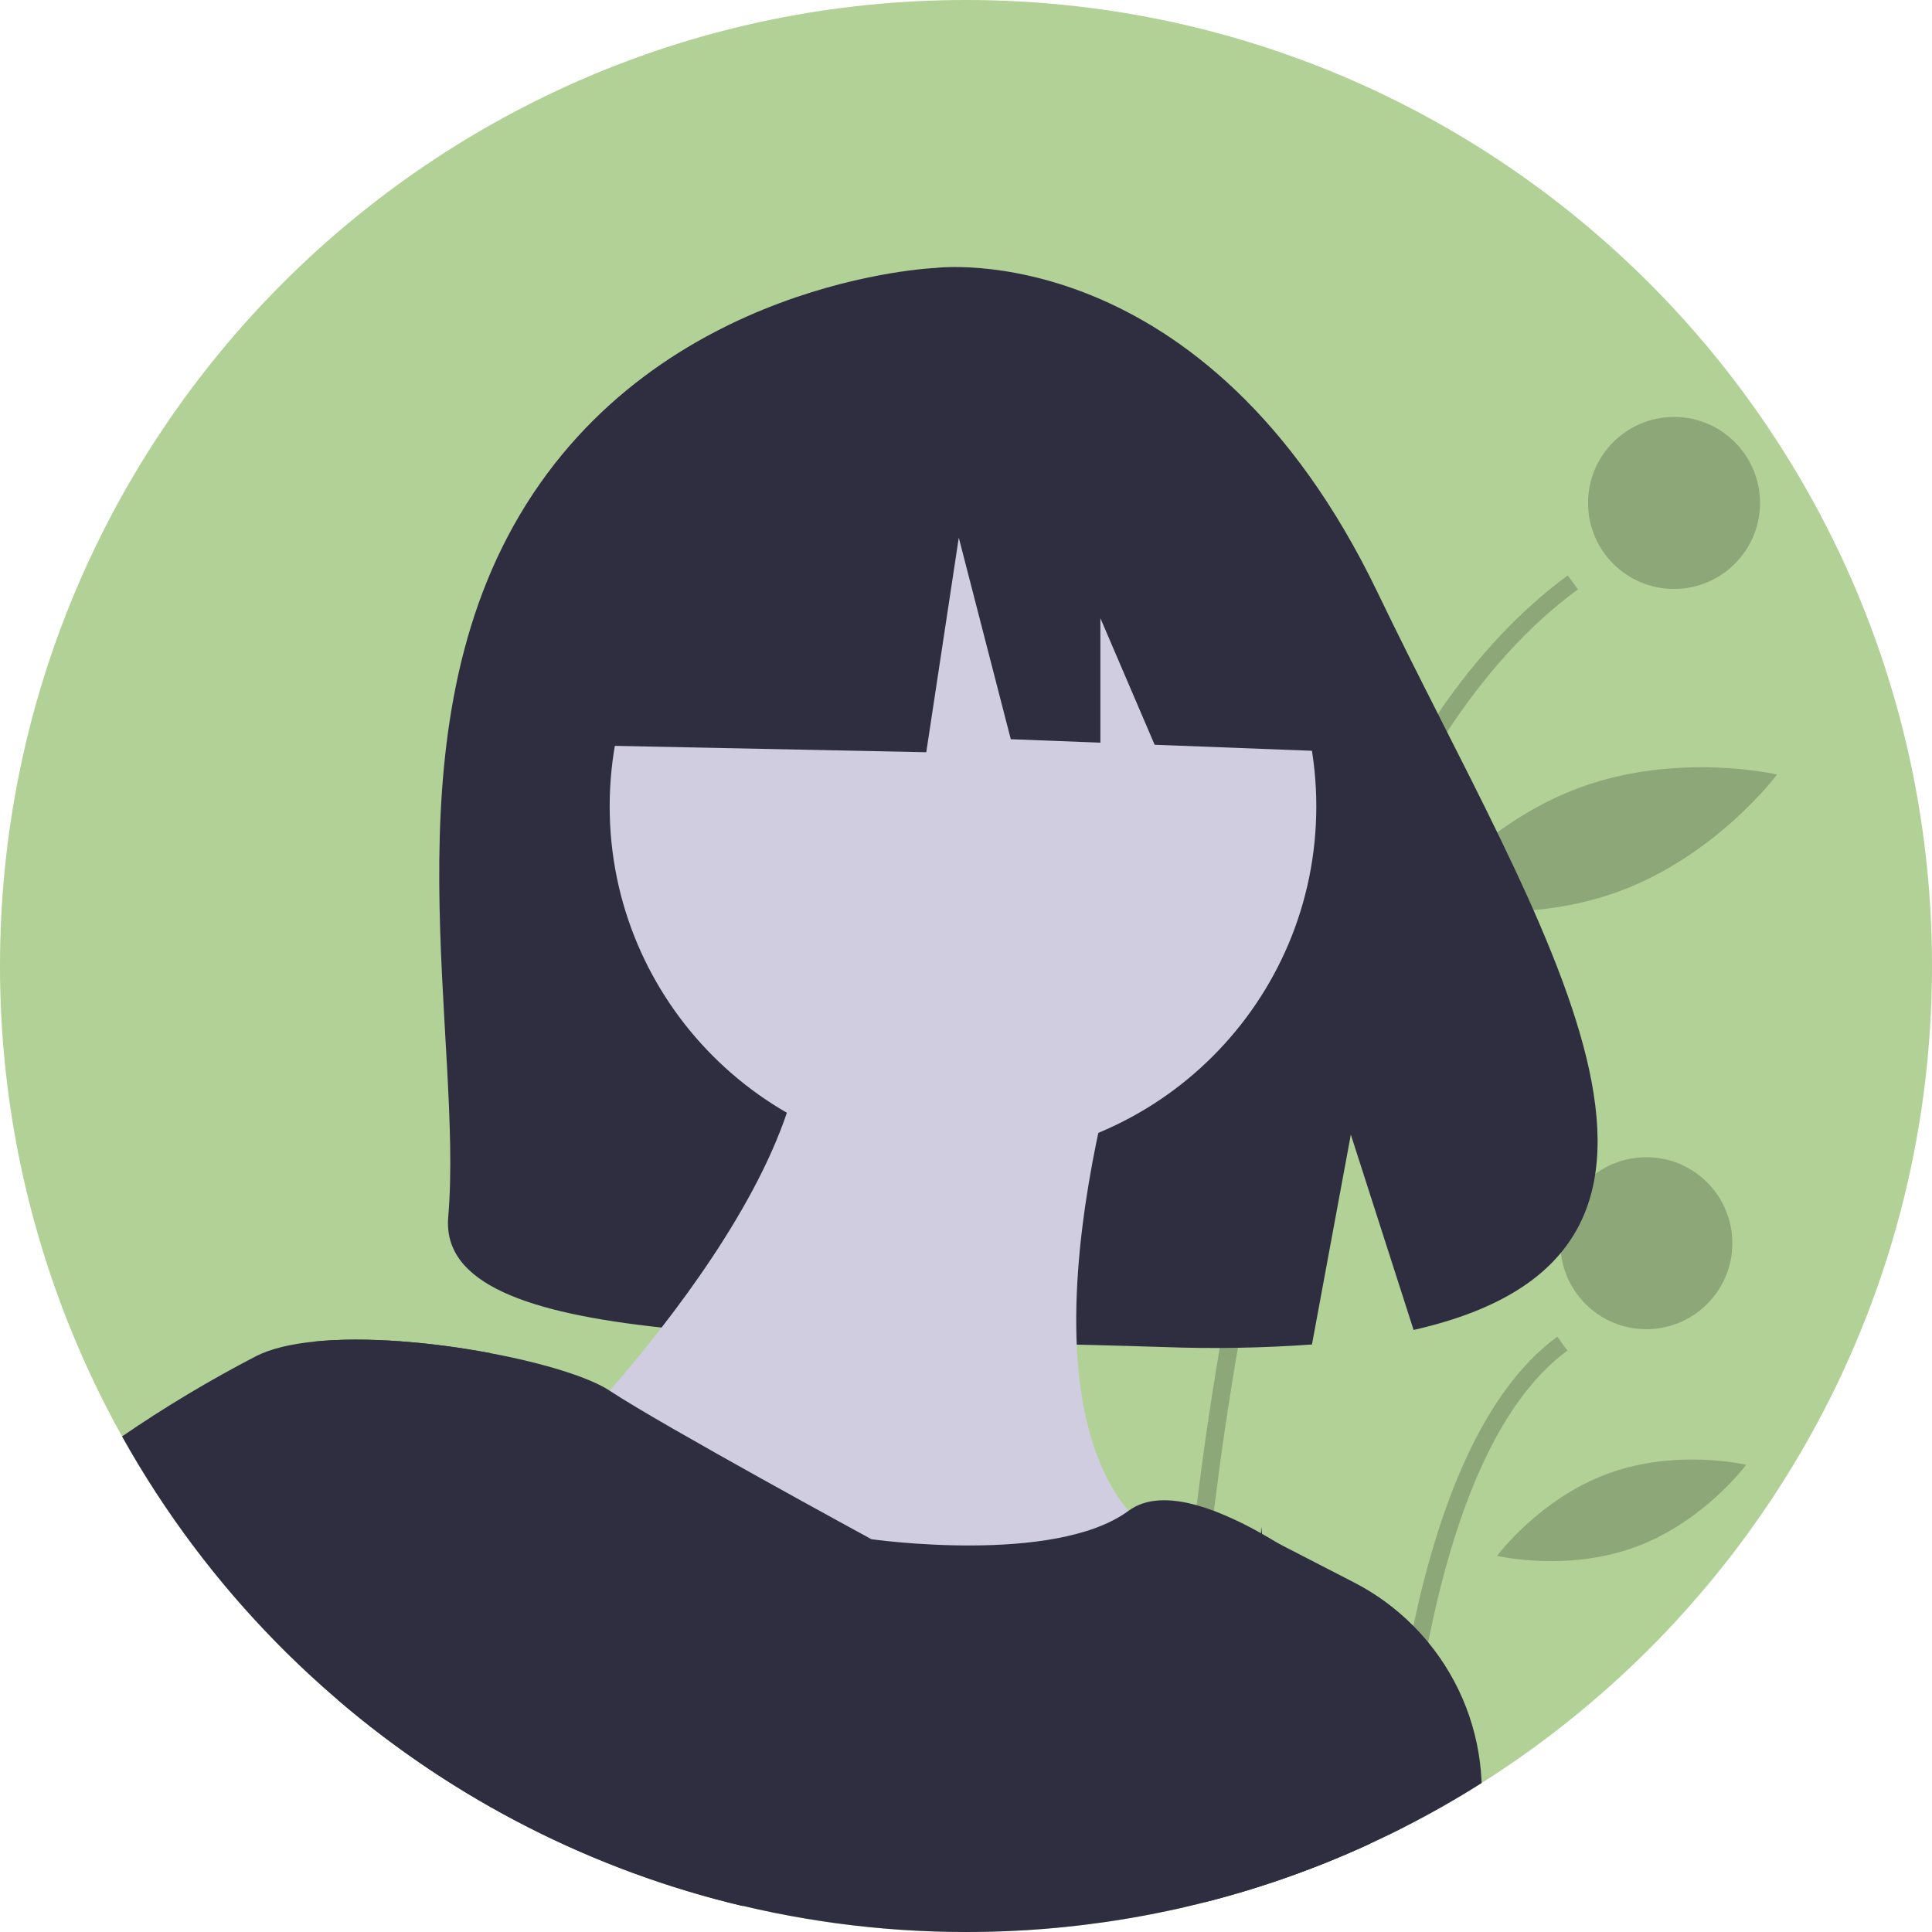
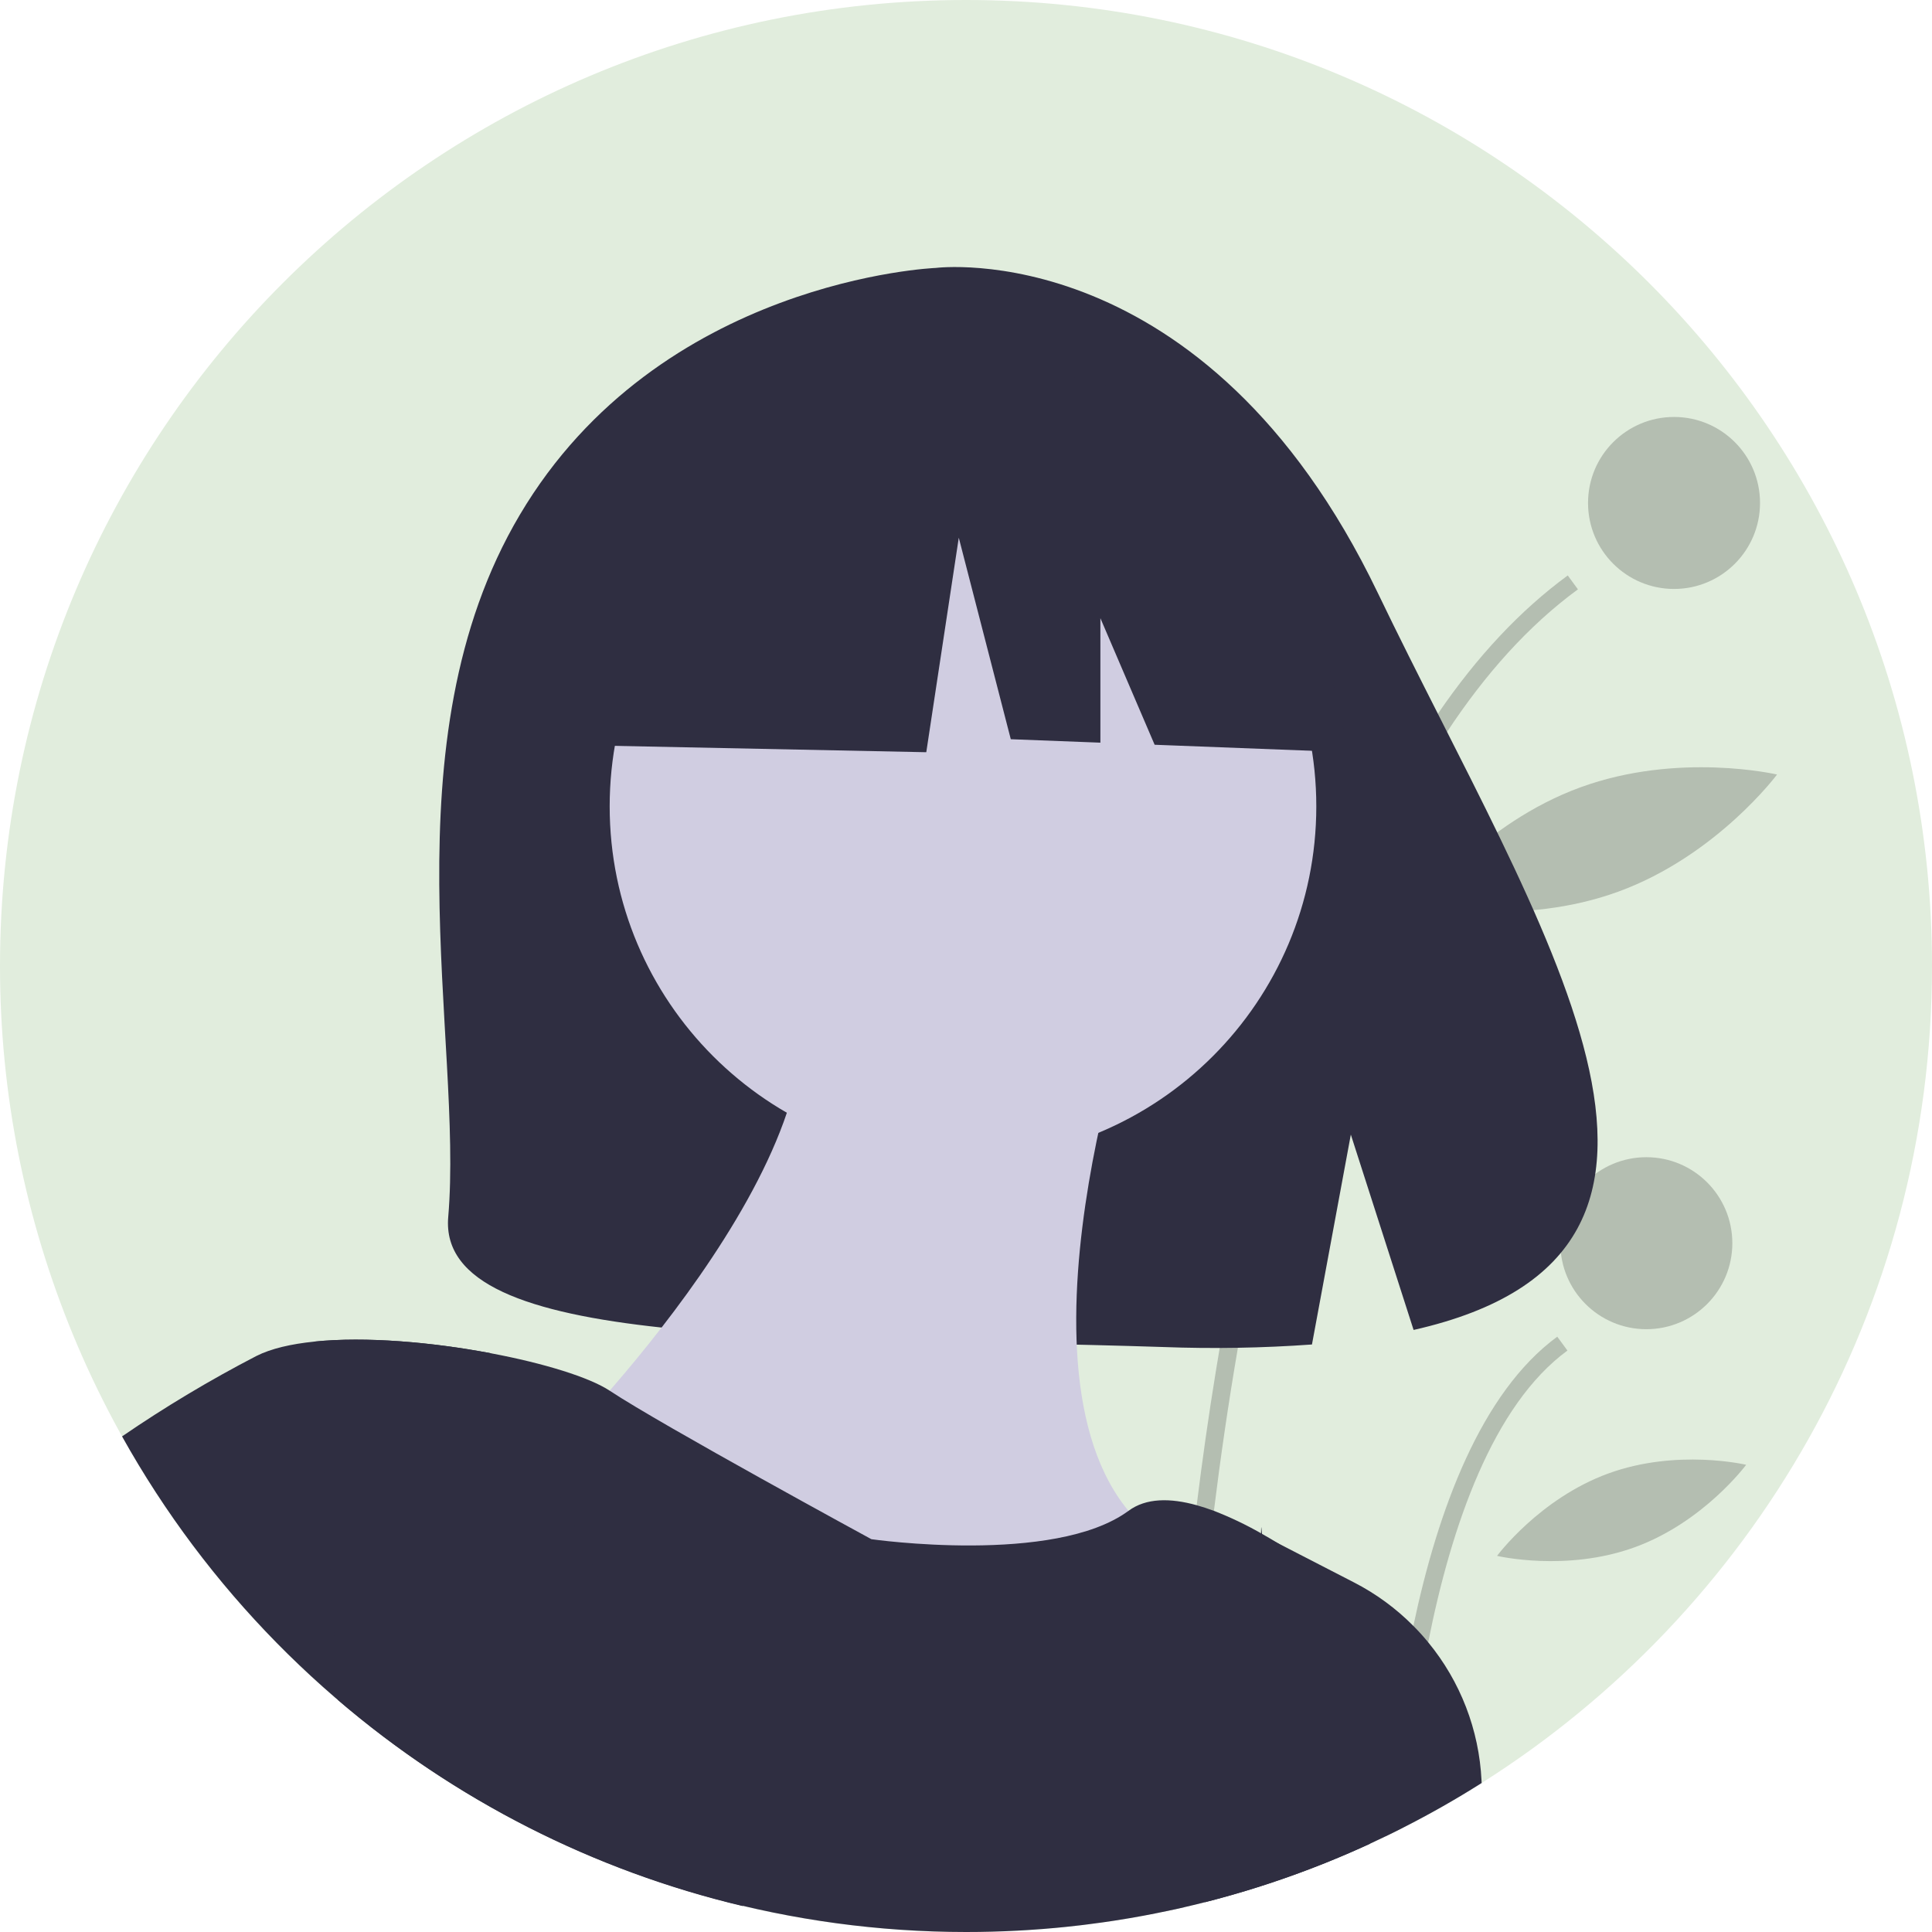
<svg xmlns="http://www.w3.org/2000/svg" id="af854e00-ff52-4b34-bc30-9a0c0757a839" data-name="Layer 1" width="676" height="676" viewBox="0 0 676 676">
-   <path d="M938,450c0,120.33-62.88,225.98-157.58,285.87q-13.26,8.4-27.34,15.55c-2.12,1.09-4.25,2.14-6.4,3.17-1.77.86-3.56,1.7-5.35,2.53a334.828,334.828,0,0,1-57.78,20.47c-1.29.33-2.59.65-3.89.96-.97.24-1.95.47-2.93.69a2.488,2.488,0,0,1-.37.09c-2.01.47-4.02.92-6.05,1.33-1.14.24-2.28.48-3.42.71-.69.15-1.39.28-2.08.41-.87.17-1.73.33-2.6.5-.48.1-.96.18-1.45.26-1.1.2-2.2.4-3.29.59-1.86.32-3.74.63-5.61.91-1.36.21-2.71.41-4.07.6-1.6.23-3.2.44-4.81.64-.44.07-.88.12-1.32.17q-.855.105-1.71.21c-1.74.21-3.5.4-5.25.58q-1.71.18-3.42.33c-1.47.14-2.94.26-4.42.38-1.8.14-3.59.27-5.4.38-1.16.07-2.32.14-3.49.2-2.98.16-5.96.27-8.96.35-1.49.04-2.99.07-4.49.09h-.03c-1.49.02-2.99.03-4.49.03A337.827,337.827,0,0,1,262,450c0-186.67,151.33-338,338-338S938,263.33,938,450Z" transform="translate(-262 -112)" fill="#b1d197" />
+   <path d="M938,450c0,120.33-62.88,225.98-157.58,285.87q-13.26,8.4-27.34,15.55c-2.12,1.09-4.25,2.14-6.4,3.17-1.77.86-3.56,1.7-5.35,2.53a334.828,334.828,0,0,1-57.78,20.47c-1.29.33-2.59.65-3.89.96-.97.24-1.95.47-2.93.69a2.488,2.488,0,0,1-.37.09c-2.01.47-4.02.92-6.05,1.33-1.14.24-2.28.48-3.42.71-.69.15-1.39.28-2.08.41-.87.17-1.73.33-2.6.5-.48.1-.96.18-1.45.26-1.1.2-2.2.4-3.29.59-1.86.32-3.74.63-5.61.91-1.36.21-2.71.41-4.07.6-1.6.23-3.2.44-4.81.64-.44.07-.88.12-1.32.17q-.855.105-1.71.21c-1.74.21-3.5.4-5.25.58q-1.71.18-3.42.33c-1.47.14-2.94.26-4.42.38-1.8.14-3.59.27-5.4.38-1.16.07-2.32.14-3.49.2-2.98.16-5.96.27-8.96.35-1.49.04-2.99.07-4.49.09h-.03c-1.49.02-2.99.03-4.49.03A337.827,337.827,0,0,1,262,450c0-186.67,151.33-338,338-338S938,263.33,938,450Z" transform="translate(-262 -112)" fill="#e1eddd" />
  <path d="M814.11,318.21c-17.36,12.71-32.53,29.77-45.79,49.87-37.74,57.19-60.02,139.03-73.18,215.5-3.36,19.54-6.13,38.73-8.4,57.06-7.82,63.05-9.85,116.05-10.38,138.69-2.01.47-4.02.92-6.05,1.33.35-17.33,1.6-54.84,6.01-101.59q.855-9.06,1.88-18.56,1.14-10.68,2.52-21.84c1.9-15.35,4.14-31.26,6.79-47.44q.63-3.825,1.27-7.6c16.67-97.79,42.25-172.05,76.33-221.89q20.64-30.21,45.44-48.39Z" transform="translate(-262 -112)" opacity="0.2" />
  <path d="M810.44,584.55c-26.01,19.06-40.58,61.12-48.72,102.09a556.777,556.777,0,0,0-8.64,64.78c-2.12,1.09-4.25,2.14-6.4,3.17A545.863,545.863,0,0,1,756.53,680.9C765.09,640.32,780.21,599.24,806.88,579.7Z" transform="translate(-262 -112)" opacity="0.2" />
  <circle cx="585.738" cy="175.982" r="30.089" opacity="0.2" />
  <circle cx="576.049" cy="434.991" r="30.089" opacity="0.2" />
  <path d="M728.286,338.521c6.38,35.997-7.705,68.592-7.705,68.592s-24.43-25.768-30.81-61.766,7.705-68.592,7.705-68.592S721.905,302.524,728.286,338.521Z" transform="translate(-262 -112)" opacity="0.2" />
  <path d="M828.282,423.971c-34.335,12.555-68.837,4.498-68.837,4.498s21.166-28.413,55.501-40.968,68.837-4.498,68.837-4.498S862.617,411.416,828.282,423.971Z" transform="translate(-262 -112)" opacity="0.2" />
  <path d="M834.105,653.333c-24.066,8.8-48.283,3.059-48.283,3.059s14.802-20.008,38.868-28.808,48.283-3.059,48.283-3.059S858.171,644.533,834.105,653.333Z" transform="translate(-262 -112)" opacity="0.2" />
  <path d="M443.853,292.179c48.875-82.584,145.571-86.433,145.571-86.433s94.224-12.049,154.669,113.727c56.339,117.234,134.094,230.426,12.518,257.869l-21.96-68.35-13.6,73.438a475.697,475.697,0,0,1-52.018.889C538.835,579.117,414.841,584.55,418.833,537.829,424.141,475.721,396.826,371.641,443.853,292.179Z" transform="translate(-262 -112)" fill="#2f2e41" />
  <circle cx="336.946" cy="282.159" r="123.623" fill="#d0cde1" />
  <path d="M658.468,462.839s-50.365,146.516,9.157,187.724S571.474,719.243,530.266,691.771s-73.258-73.258-73.258-73.258S562.316,513.204,539.423,453.682Z" transform="translate(-262 -112)" fill="#d0cde1" />
  <path d="M750.04,682.61l-8.71,74.51a334.828,334.828,0,0,1-57.78,20.47c-1.29.33-2.59.65-3.89.96-.97.24-1.95.47-2.93.69a2.488,2.488,0,0,1-.37.09c-2.01.47-4.02.92-6.05,1.33-1.14.24-2.28.48-3.42.71-.69.15-1.39.28-2.08.41-.87.17-1.73.33-2.6.5-.48.1-.96.18-1.45.26-1.1.2-2.2.4-3.29.59-1.86.32-3.74.63-5.61.91-1.36.21-2.71.41-4.07.6-1.6.23-3.2.44-4.81.64-.44.07-.88.12-1.32.17q-.855.105-1.71.21c-1.74.21-3.5.4-5.25.58q-1.71.18-3.42.33c-1.47.14-2.94.26-4.42.38-1.8.14-3.59.27-5.4.38-1.16.07-2.32.14-3.49.2-2.98.16-5.96.27-8.96.35-1.49.04-2.99.07-4.49.09h-.03c-1.49.02-2.99.03-4.49.03A338.3,338.3,0,0,1,304.71,614.59a446.377,446.377,0,0,1,46.99-28.13c5.17-2.61,12.18-4.21,20.19-5.03,18.09-1.88,41.53.22,61.86,4.07,18.54,3.48,34.52,8.43,41.57,13.1,18.32,12.13,91.58,51.96,91.58,51.96s64.07,9.16,89.95-9.92c.01,0,.01-.01.02-.01,6.1-4.52,14.54-4.55,23.85-1.96q2.955.825,6.02,1.97a121.627,121.627,0,0,1,16.48,7.85c.12.07.23.13.35.2,1.87,1.05,3.73,2.15,5.57,3.28C730.93,665.25,750.04,682.61,750.04,682.61Z" transform="translate(-262 -112)" fill="#2f2e41" />
  <path d="M380.25,706.82c-2.96-54.98-6.32-100.02-8.36-125.39,18.09-1.88,41.53.22,61.86,4.07,16.55,33.16,53.85,109.7,88.18,193.44A336.988,336.988,0,0,1,380.25,706.82Z" transform="translate(-262 -112)" fill="#2f2e41" />
  <path d="M701.96,648.27l1.22.63C703.06,650.2,702.77,651,701.96,648.27Z" transform="translate(-262 -112)" fill="#2f2e41" />
  <path d="M703.57,648.69c.01.14.03.29.04.43l-.43-.22c.01-.13.02-.27.04-.41C703.32,646.74,703.2,644.67,703.57,648.69Z" transform="translate(-262 -112)" fill="#2f2e41" />
  <path d="M780.42,735.87q-13.26,8.4-27.34,15.55c-2.12,1.09-4.25,2.14-6.4,3.17-1.77.86-3.56,1.7-5.35,2.53a334.828,334.828,0,0,1-57.78,20.47c14.41-46.53,23.54-92.47,20.06-128.47l5.53,2.85,26.65,13.73A81.909,81.909,0,0,1,756.53,680.9a75.926,75.926,0,0,1,5.19,5.74A82.262,82.262,0,0,1,780.38,735C780.39,735.29,780.41,735.58,780.42,735.87Z" transform="translate(-262 -112)" fill="#2f2e41" />
  <path d="M479.198,284.218l95.531-50.04,59.936,9.3a107.149,107.149,0,0,1,88.074,82.221l11.208,49.5-67.944-2.613-18.981-44.289v43.559l-31.351-1.206-18.196-70.511-11.373,75.06L474.648,372.925Z" transform="translate(-262 -112)" fill="#2f2e41" />
</svg>
